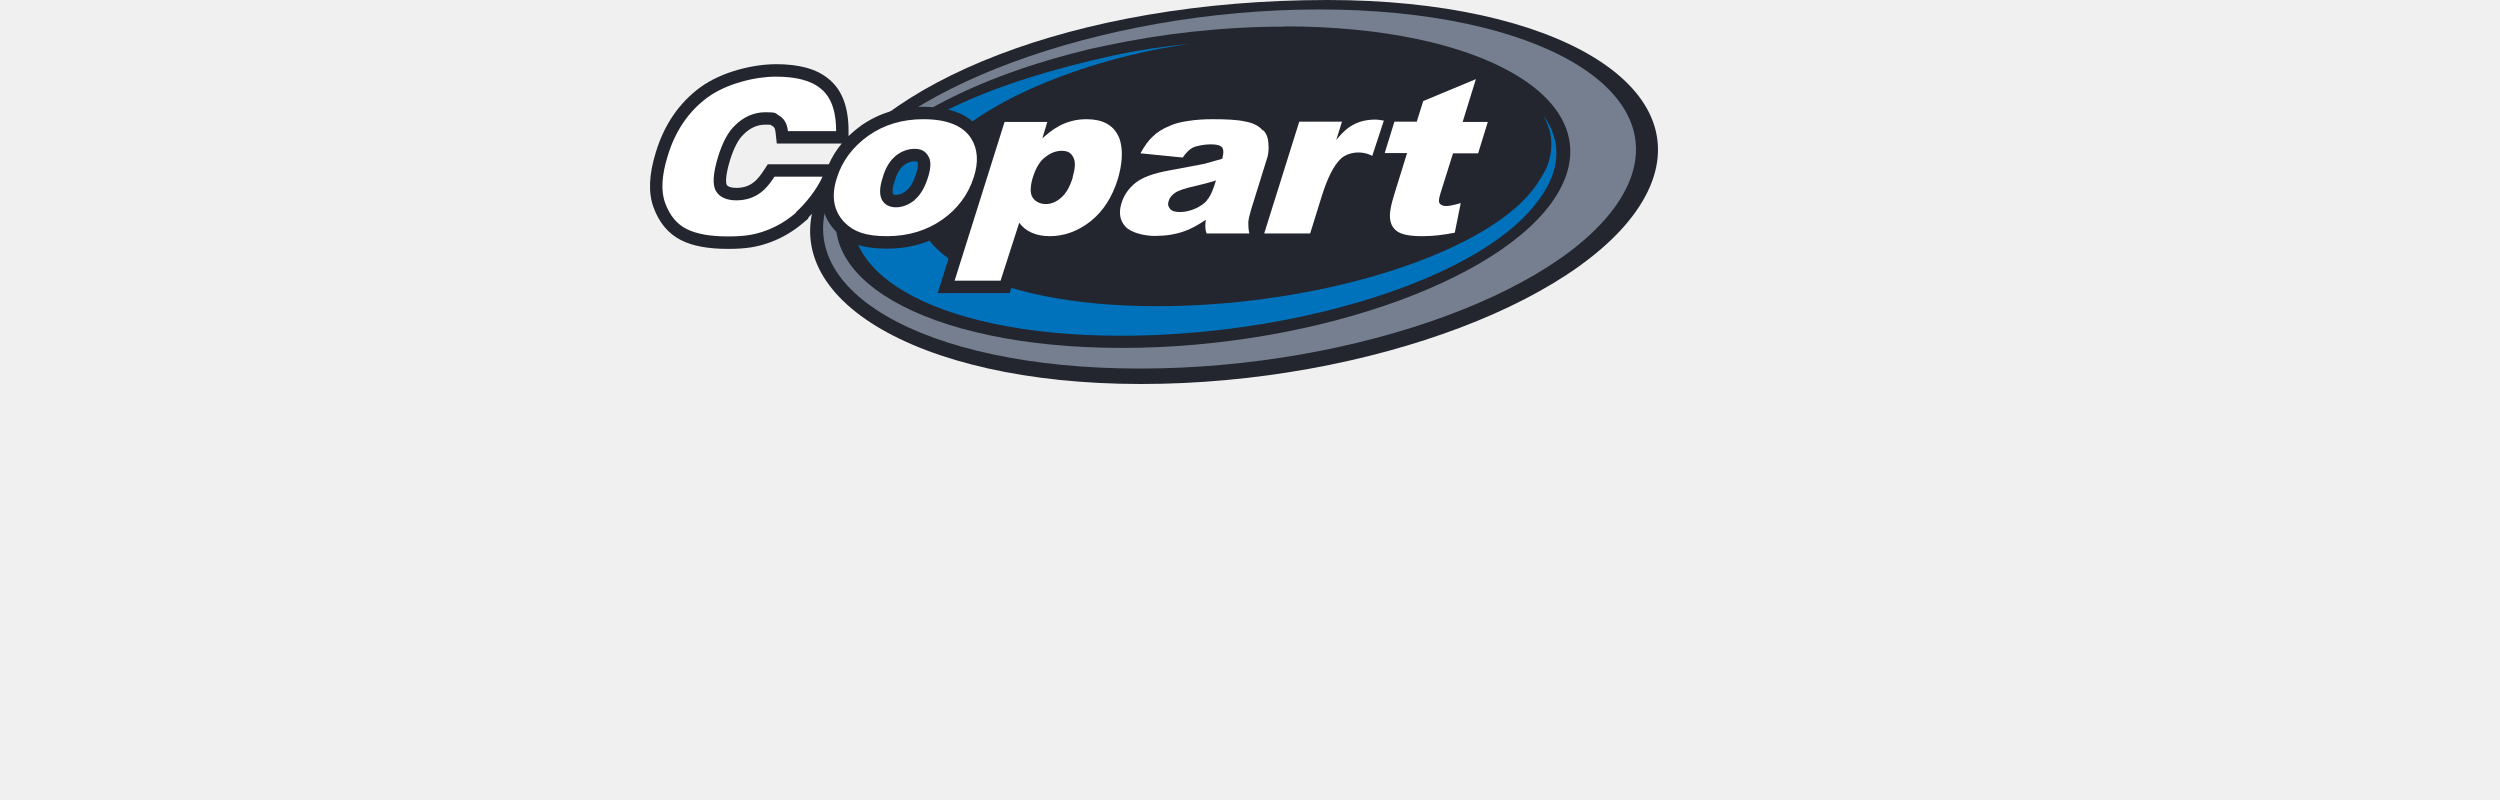
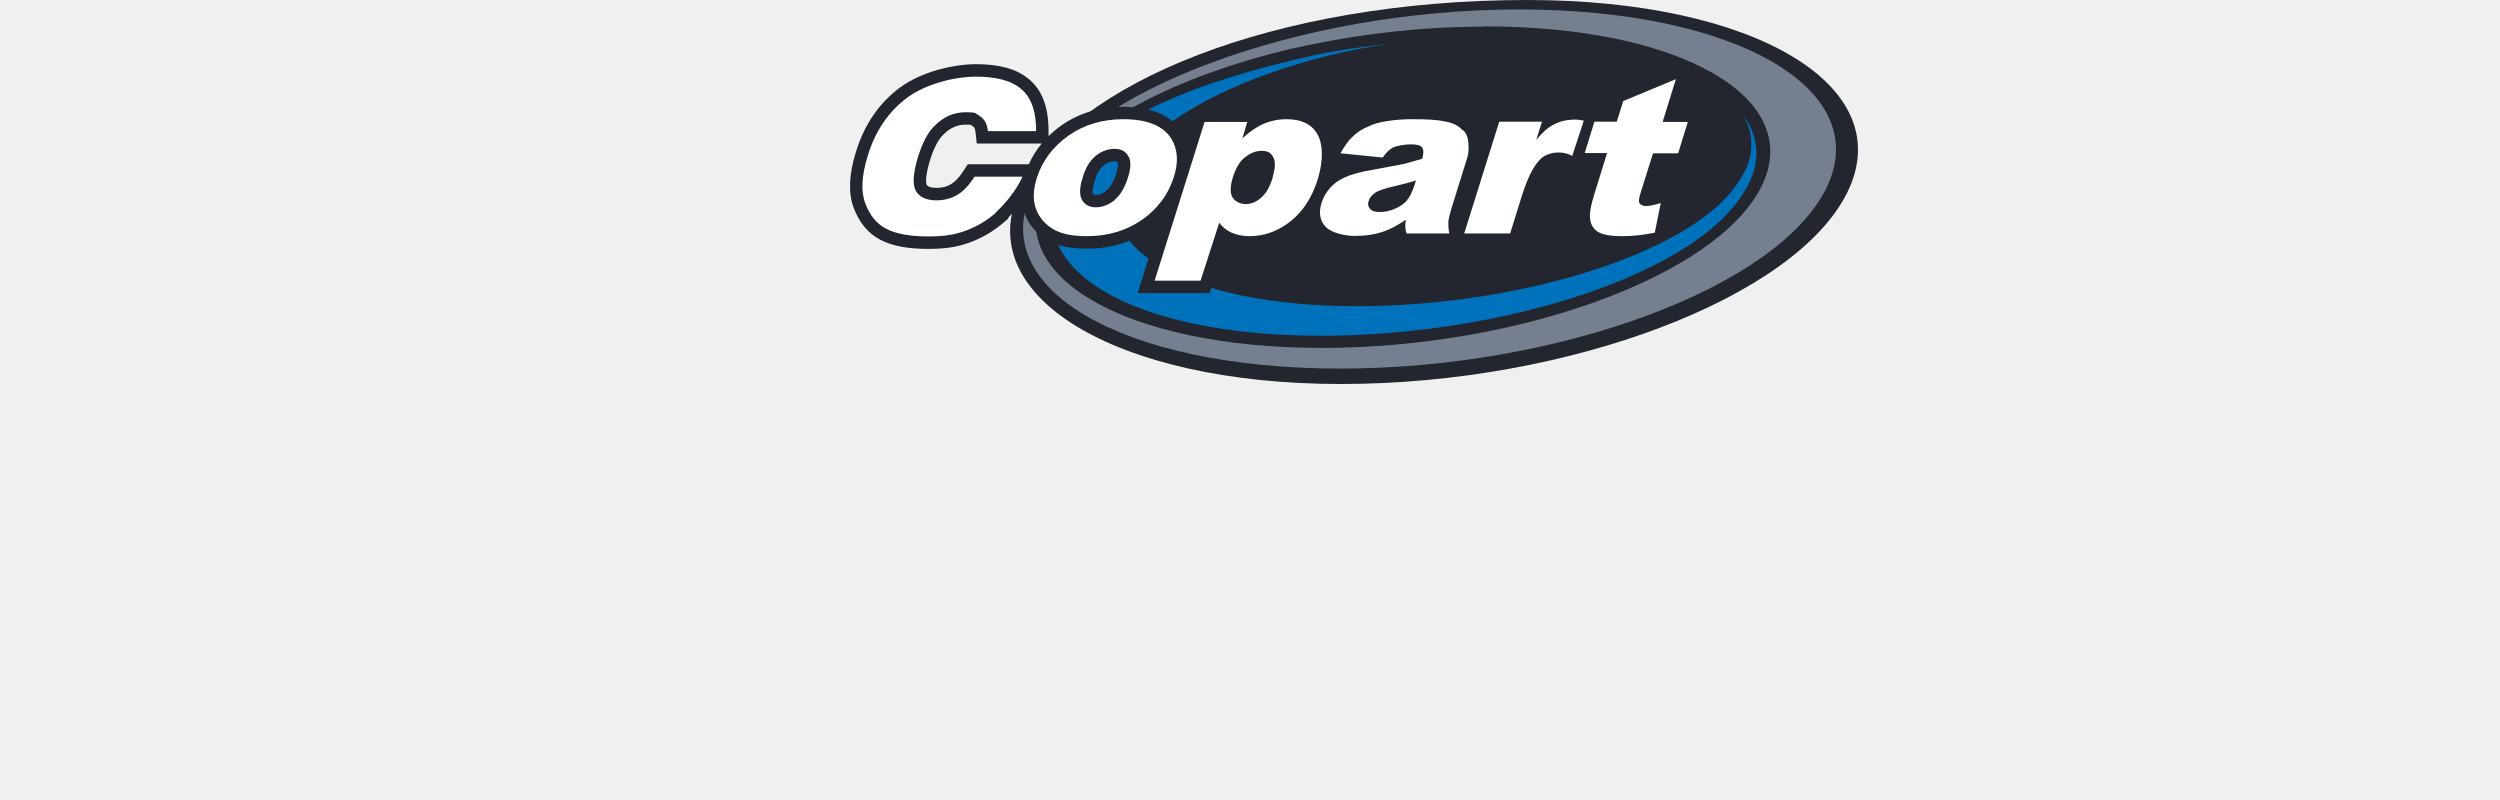
- <svg xmlns="http://www.w3.org/2000/svg" width="150" height="48" viewBox="0 0 150 100" fill="none">
+ <svg xmlns="http://www.w3.org/2000/svg" width="150" height="48" viewBox="0 0 100 100" fill="none">
  <path fill-rule="evenodd" clip-rule="evenodd" d="M124.696 23.984C118.268 37.205 89.82 48 61.372 48C32.925 48 14.887 36.823 21.316 23.602C27.744 10.412 53.006 0 84.696 0C113.143 0 131.125 10.795 124.696 23.984Z" fill="#23262F" />
  <path fill-rule="evenodd" clip-rule="evenodd" d="M83.64 1.182C110.938 1.182 128.175 11.292 121.994 23.611C115.814 35.992 88.547 46.071 61.248 46.071C33.949 46.071 16.713 35.992 22.893 23.611C29.042 11.292 56.341 1.182 83.64 1.182Z" fill="#757F8F" />
  <path fill-rule="evenodd" clip-rule="evenodd" d="M79.292 3.297C103.951 3.297 119.51 12.319 113.889 23.393C108.299 34.468 83.609 43.489 58.981 43.489C34.353 43.489 18.763 34.437 24.353 23.393C27.986 16.27 39.477 10.017 53.763 6.439C54.788 6.159 55.813 5.942 56.869 5.724C63.981 4.2 71.652 3.329 79.292 3.329V3.297Z" fill="#23262F" />
  <path fill-rule="evenodd" clip-rule="evenodd" d="M111.584 14.328C112.811 16.341 113.038 18.606 112.066 20.983C111.156 22.781 110.112 24.227 108.559 25.652C100.494 33.012 81.512 38.273 63.388 38.273C42.015 38.273 29.369 30.875 34.238 21.521C37.583 15.081 48.922 9.227 62.496 6.337C64.093 5.998 65.717 5.73 67.363 5.487C64.17 5.805 61.043 6.265 57.971 6.922C42.919 10.204 30.154 15.498 26.44 22.837C21.055 33.504 35.151 41.968 58.863 41.968C78.289 41.968 98.575 36.369 107.92 28.377C108.976 27.481 110.212 26.212 111.181 24.862C111.581 24.314 111.929 23.761 112.224 23.204C113.898 19.996 113.578 16.96 111.584 14.335V14.328Z" fill="#0072BC" />
  <path d="M105.755 8.521L105.752 8.523H105.758L105.755 8.521Z" fill="#23262F" />
  <path d="M103.814 13.688L104.684 11.373L105.752 8.524L102.826 9.326L96.243 11.13L95.423 11.354L95.168 12.166L94.702 13.656H92.578L92.013 13.551C91.814 13.513 91.131 13.392 90.683 13.392C89.901 13.392 89.211 13.492 88.603 13.656H80.016L79.674 14.745L78.823 17.461C78.711 16.59 78.37 15.828 77.826 15.237L77.366 14.736H77.217C76.543 14.188 75.671 13.815 74.652 13.644C73.671 13.429 72.369 13.336 70.32 13.336V13.345C69.099 13.345 68.031 13.423 67.046 13.579C65.99 13.722 65.049 13.977 64.32 14.316C63.291 14.739 62.444 15.277 61.798 15.915C61.344 16.326 60.919 16.845 60.49 17.505L59.953 16.354C59.313 14.979 57.86 13.339 54.571 13.339V13.345C53.015 13.345 52.409 13.46 51.739 13.75L51.757 13.688H43.182L42.841 14.776L41.981 17.508C41.831 17.128 41.661 16.795 41.487 16.512V16.506L41.477 16.5C40.157 14.416 37.695 13.355 34.164 13.352V13.345C31.235 13.345 28.629 14.133 26.418 15.678L26.412 15.685L26.406 15.691C25.828 16.105 25.3 16.547 24.819 17.016V16.388C24.819 13.358 24.005 11.224 22.328 9.868C20.847 8.623 18.685 8.02 15.719 8.02V8.026C13.005 8.026 9.042 8.916 6.3 10.903C3.635 12.86 1.762 15.601 0.722 19.057C-0.135 21.81 -0.231 24.128 0.446 25.932C1.147 27.845 2.3 29.22 3.868 30.01C5.315 30.75 7.241 31.111 9.756 31.111C11.986 31.111 13.43 30.881 15.079 30.268C16.579 29.708 17.98 28.872 19.247 27.78L19.788 27.313V27.204C20.343 26.65 20.934 25.972 21.474 25.241C21.663 26.887 22.434 28.081 23.204 28.89L23.216 28.903L23.229 28.915C24.744 30.433 26.651 31.08 29.608 31.08C32.564 31.08 35.21 30.284 37.453 28.716C37.937 28.371 38.384 27.997 38.8 27.609L36.595 34.617L35.959 36.639H44.953L45.3 35.56L46.947 30.446C46.987 30.464 47.027 30.483 47.071 30.502C47.903 30.875 48.906 31.074 49.974 31.074C52.13 31.074 54.155 30.346 55.993 28.909C56.471 28.532 56.916 28.113 57.326 27.652C57.521 28.38 57.888 28.94 58.26 29.344C59.372 30.598 61.565 31.043 63.111 31.043C64.658 31.043 66.074 30.813 67.326 30.362C67.612 30.262 67.903 30.141 68.211 29.998L68.453 30.729H74.664V30.735H83.665L84.003 29.643L85.463 24.946C86.236 22.485 86.941 21.437 87.394 20.992C87.537 20.852 87.984 20.631 88.581 20.631C88.935 20.631 89.264 20.709 89.537 20.858L91.171 21.748L91.519 20.687H92.522L91.624 23.586C91.019 25.484 90.823 26.716 90.981 27.677C91.143 28.803 91.752 29.743 92.699 30.321C93.544 30.838 94.758 31.077 96.522 31.077C97.746 31.077 98.727 31.111 99.513 30.642C100.003 30.346 100.469 30.38 100.876 30.302L101.802 29.817L102.075 28.293L102.82 25.835L103.659 23.07L100.892 23.891C100.739 23.938 100.6 23.975 100.475 24.009L101.51 20.718H104.653L104.991 19.623L106.202 15.703L106.827 13.688H103.814ZM30.552 22.721L30.564 22.687L30.573 22.653C30.822 21.751 31.195 21.104 31.716 20.668C32.102 20.351 32.614 20.158 33.083 20.158C33.362 20.158 33.39 20.211 33.415 20.255L33.456 20.323L33.48 20.357C33.499 20.429 33.561 20.79 33.279 21.682C32.968 22.684 32.57 23.387 32.092 23.782L31.825 24.003C31.452 24.243 31.102 24.358 30.75 24.358C30.468 24.358 30.396 24.296 30.365 24.249H30.369C30.334 24.171 30.207 23.785 30.552 22.721ZM22.353 20.531H14.725L14.266 21.235C13.943 21.732 13.449 22.435 12.924 22.812L12.902 22.827L12.881 22.843C12.328 23.269 11.623 23.484 10.784 23.484C10.172 23.484 9.728 23.34 9.592 23.098L9.586 23.088L9.579 23.079C9.579 23.079 9.25 22.46 10.027 19.937C10.508 18.438 11.067 17.386 11.682 16.817L11.704 16.795L11.725 16.774C12.517 15.98 13.43 15.579 14.446 15.579C14.753 15.579 14.937 15.585 15.045 15.591C15.111 15.638 15.191 15.691 15.291 15.747C15.455 15.84 15.632 15.937 15.697 16.553L15.847 17.943H23.965C23.303 18.74 22.766 19.604 22.353 20.531Z" fill="#23262F" />
  <path fill-rule="evenodd" clip-rule="evenodd" d="M13.825 24.078C13.017 24.7 11.992 25.042 10.781 25.042C9.57 25.042 8.669 24.638 8.235 23.86C7.769 23.051 7.893 21.589 8.545 19.474C9.104 17.732 9.787 16.456 10.626 15.678C11.713 14.59 13.017 14.03 14.446 14.03C15.874 14.03 15.626 14.154 16.061 14.403C16.837 14.839 17.148 15.523 17.241 16.394H23.266C23.266 14.496 22.924 12.35 21.34 11.075C20.16 10.079 18.297 9.581 15.719 9.581C13.142 9.581 9.57 10.452 7.21 12.163C4.88 13.874 3.172 16.301 2.21 19.505C1.464 21.9 1.34 23.891 1.899 25.384C2.458 26.909 3.328 27.997 4.57 28.62C5.781 29.242 7.52 29.553 9.756 29.553C11.992 29.553 13.204 29.304 14.539 28.806C15.874 28.308 17.117 27.562 18.235 26.598V26.535C19.446 25.447 20.906 23.611 21.558 22.087H15.564C15.036 22.896 14.477 23.611 13.825 24.078Z" fill="white" />
  <path fill-rule="evenodd" clip-rule="evenodd" d="M40.161 17.327C39.139 15.713 37.157 14.904 34.157 14.901C31.552 14.901 29.26 15.585 27.303 16.954C25.347 18.354 24.011 20.127 23.359 22.242C22.614 24.544 22.955 26.38 24.322 27.811C25.44 28.931 26.899 29.522 29.601 29.522C32.303 29.522 34.602 28.806 36.558 27.438C38.484 26.069 39.788 24.296 40.471 22.149C41.092 20.252 40.968 18.634 40.161 17.327ZM34.757 22.149C34.353 23.456 33.794 24.389 33.08 24.98V25.011C32.334 25.602 31.558 25.913 30.75 25.913C29.943 25.913 29.353 25.602 29.011 25.011C28.67 24.389 28.67 23.487 29.073 22.242C29.415 20.998 29.974 20.096 30.72 19.474C31.434 18.883 32.303 18.603 33.08 18.603C33.856 18.603 34.415 18.883 34.757 19.474C35.16 20.034 35.13 20.967 34.757 22.149Z" fill="white" />
  <path fill-rule="evenodd" clip-rule="evenodd" d="M76.683 16.301H76.59C76.093 15.71 75.317 15.336 74.354 15.181C73.391 14.963 72.025 14.901 70.317 14.901C69.261 14.901 68.236 14.963 67.273 15.119C66.341 15.243 65.534 15.461 64.944 15.741C64.105 16.083 63.391 16.518 62.863 17.047C62.304 17.545 61.807 18.261 61.31 19.163L66.59 19.692C67.025 19.069 67.428 18.665 67.863 18.447C68.422 18.198 69.354 18.043 70.099 18.043C70.844 18.043 71.31 18.167 71.528 18.447C71.714 18.727 71.714 19.194 71.528 19.847C70.751 20.065 70.006 20.283 69.323 20.469C68.608 20.594 67.149 20.905 64.882 21.309C62.987 21.651 61.59 22.149 60.72 22.833C59.85 23.518 59.229 24.389 58.919 25.447C58.577 26.598 58.732 27.562 59.416 28.308C60.099 29.086 61.776 29.491 63.111 29.491C64.447 29.491 65.689 29.304 66.807 28.899C67.615 28.62 68.515 28.122 69.478 27.469C69.416 27.842 69.416 28.122 69.416 28.34C69.416 28.557 69.447 28.806 69.571 29.18H74.913C74.789 28.588 74.789 28.122 74.789 27.748C74.82 27.406 74.944 26.878 75.13 26.224L77.056 20.034C77.304 19.38 77.366 18.696 77.304 17.949C77.273 17.265 77.056 16.705 76.683 16.301ZM70.472 23.393C70.223 24.078 69.975 24.638 69.602 25.042L69.664 25.011C69.292 25.447 68.795 25.789 68.174 26.069C67.552 26.349 66.869 26.504 66.248 26.504C65.627 26.504 65.223 26.38 65.006 26.1C64.757 25.82 64.695 25.478 64.851 25.073C64.944 24.731 65.223 24.389 65.627 24.109C66 23.829 66.838 23.549 68.08 23.269C69.012 23.051 69.882 22.833 70.751 22.553L70.472 23.393Z" fill="white" />
  <path fill-rule="evenodd" clip-rule="evenodd" d="M85.783 17.483L86.497 15.212H81.155L76.776 29.18H82.522L83.981 24.482C84.696 22.211 85.463 20.709 86.311 19.878C87.158 19.048 88.901 18.736 90.28 19.489L91.73 15.078C91.73 15.078 91.022 14.947 90.683 14.947C87.817 14.947 86.621 16.518 85.783 17.483Z" fill="white" />
  <path fill-rule="evenodd" clip-rule="evenodd" d="M100.379 19.163H103.516L104.727 15.243H101.621L101.59 15.212L103.236 9.892L96.652 12.63L95.845 15.212H93.05L91.839 19.132H94.634L93.112 24.047C92.615 25.602 92.398 26.722 92.522 27.438C92.615 28.122 92.957 28.651 93.516 28.993C94.075 29.335 95.069 29.522 96.528 29.522C97.988 29.522 99.106 29.366 100.597 29.086L101.342 25.384C100.503 25.633 99.882 25.758 99.478 25.758C99.075 25.758 98.733 25.571 98.64 25.291C98.578 25.104 98.64 24.7 98.826 24.109L100.379 19.163Z" fill="white" />
  <path fill-rule="evenodd" clip-rule="evenodd" d="M58.546 17.016C57.894 15.616 56.559 14.901 54.571 14.901C51.717 14.901 50.068 16.394 49.043 17.296L49.664 15.243H44.322L38.077 35.084H43.822L46.154 27.842C46.558 28.402 47.086 28.806 47.707 29.086C48.328 29.366 49.105 29.522 49.974 29.522C51.776 29.522 53.484 28.899 55.037 27.686C56.621 26.442 57.77 24.669 58.484 22.367C59.559 18.721 58.546 17.016 58.546 17.016ZM52.863 22.118C52.49 23.362 51.993 24.202 51.372 24.731C50.751 25.26 50.13 25.509 49.478 25.509C48.825 25.509 48.173 25.229 47.832 24.7C47.49 24.171 47.521 23.331 47.832 22.242C48.204 21.06 48.701 20.158 49.384 19.66C50.037 19.132 50.72 18.852 51.465 18.852C52.211 18.852 52.614 19.1 52.894 19.629C53.204 20.158 53.173 20.998 52.832 22.118H52.863Z" fill="white" />
</svg>
